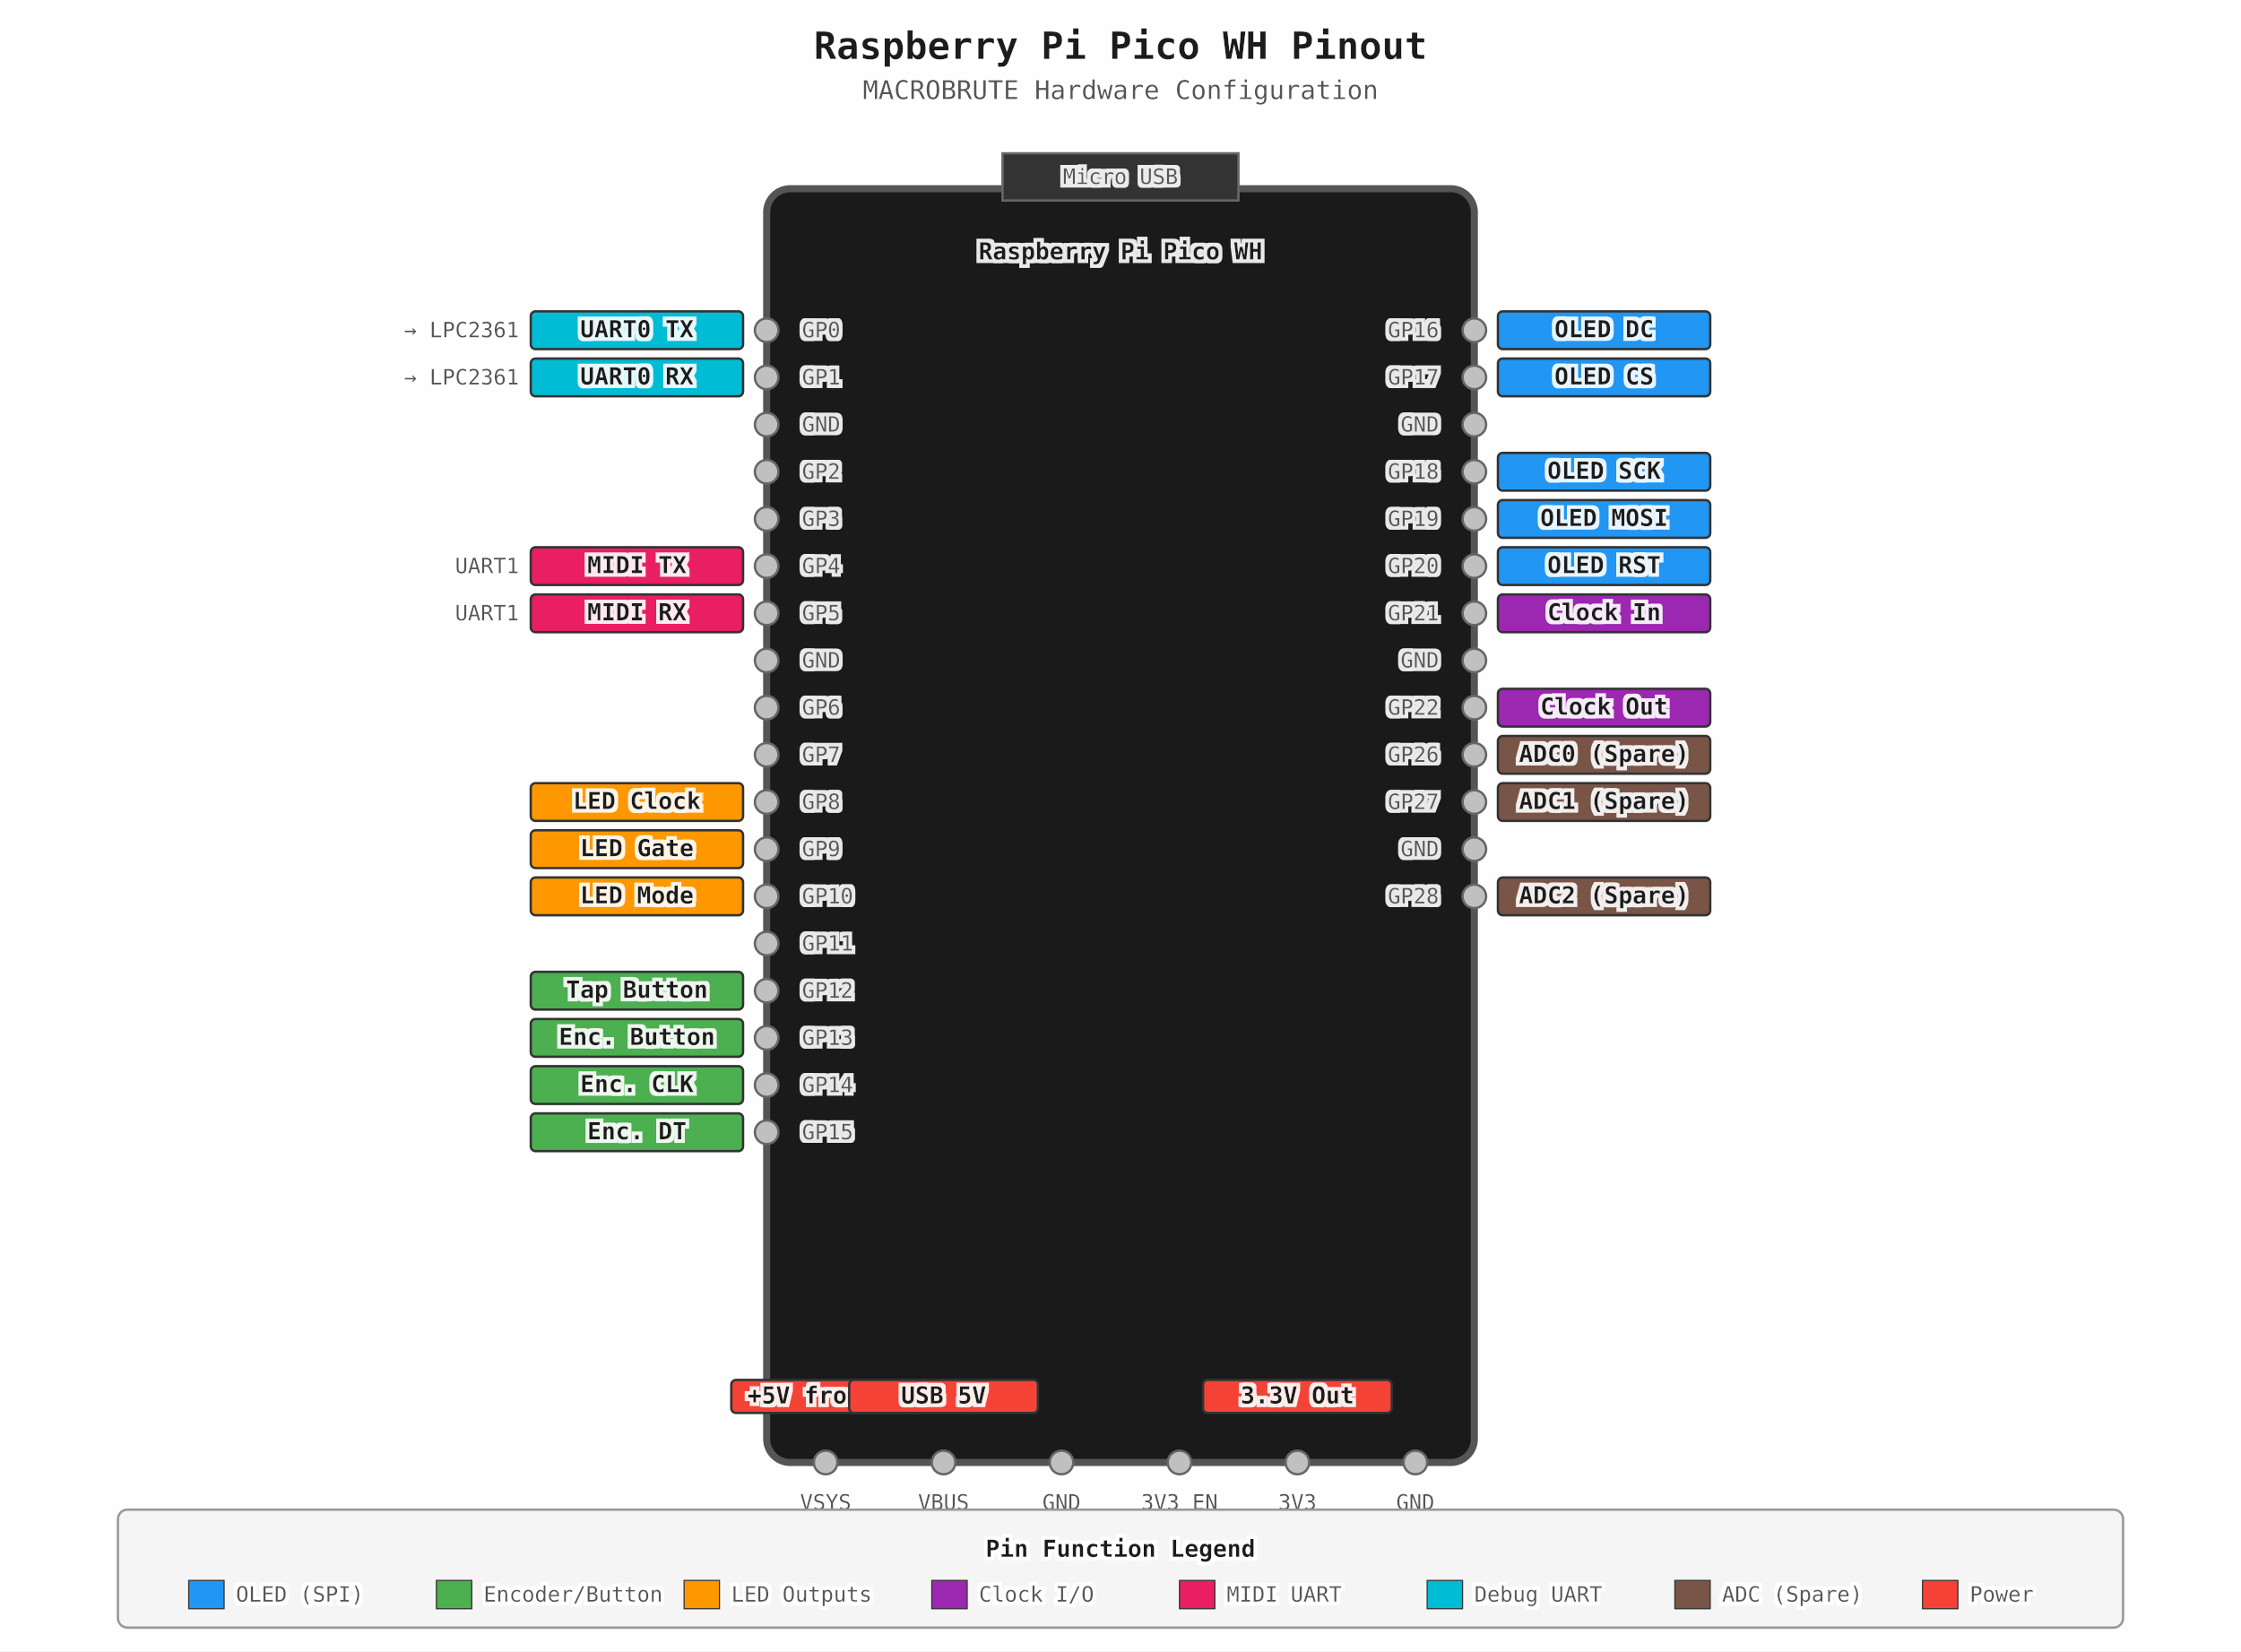
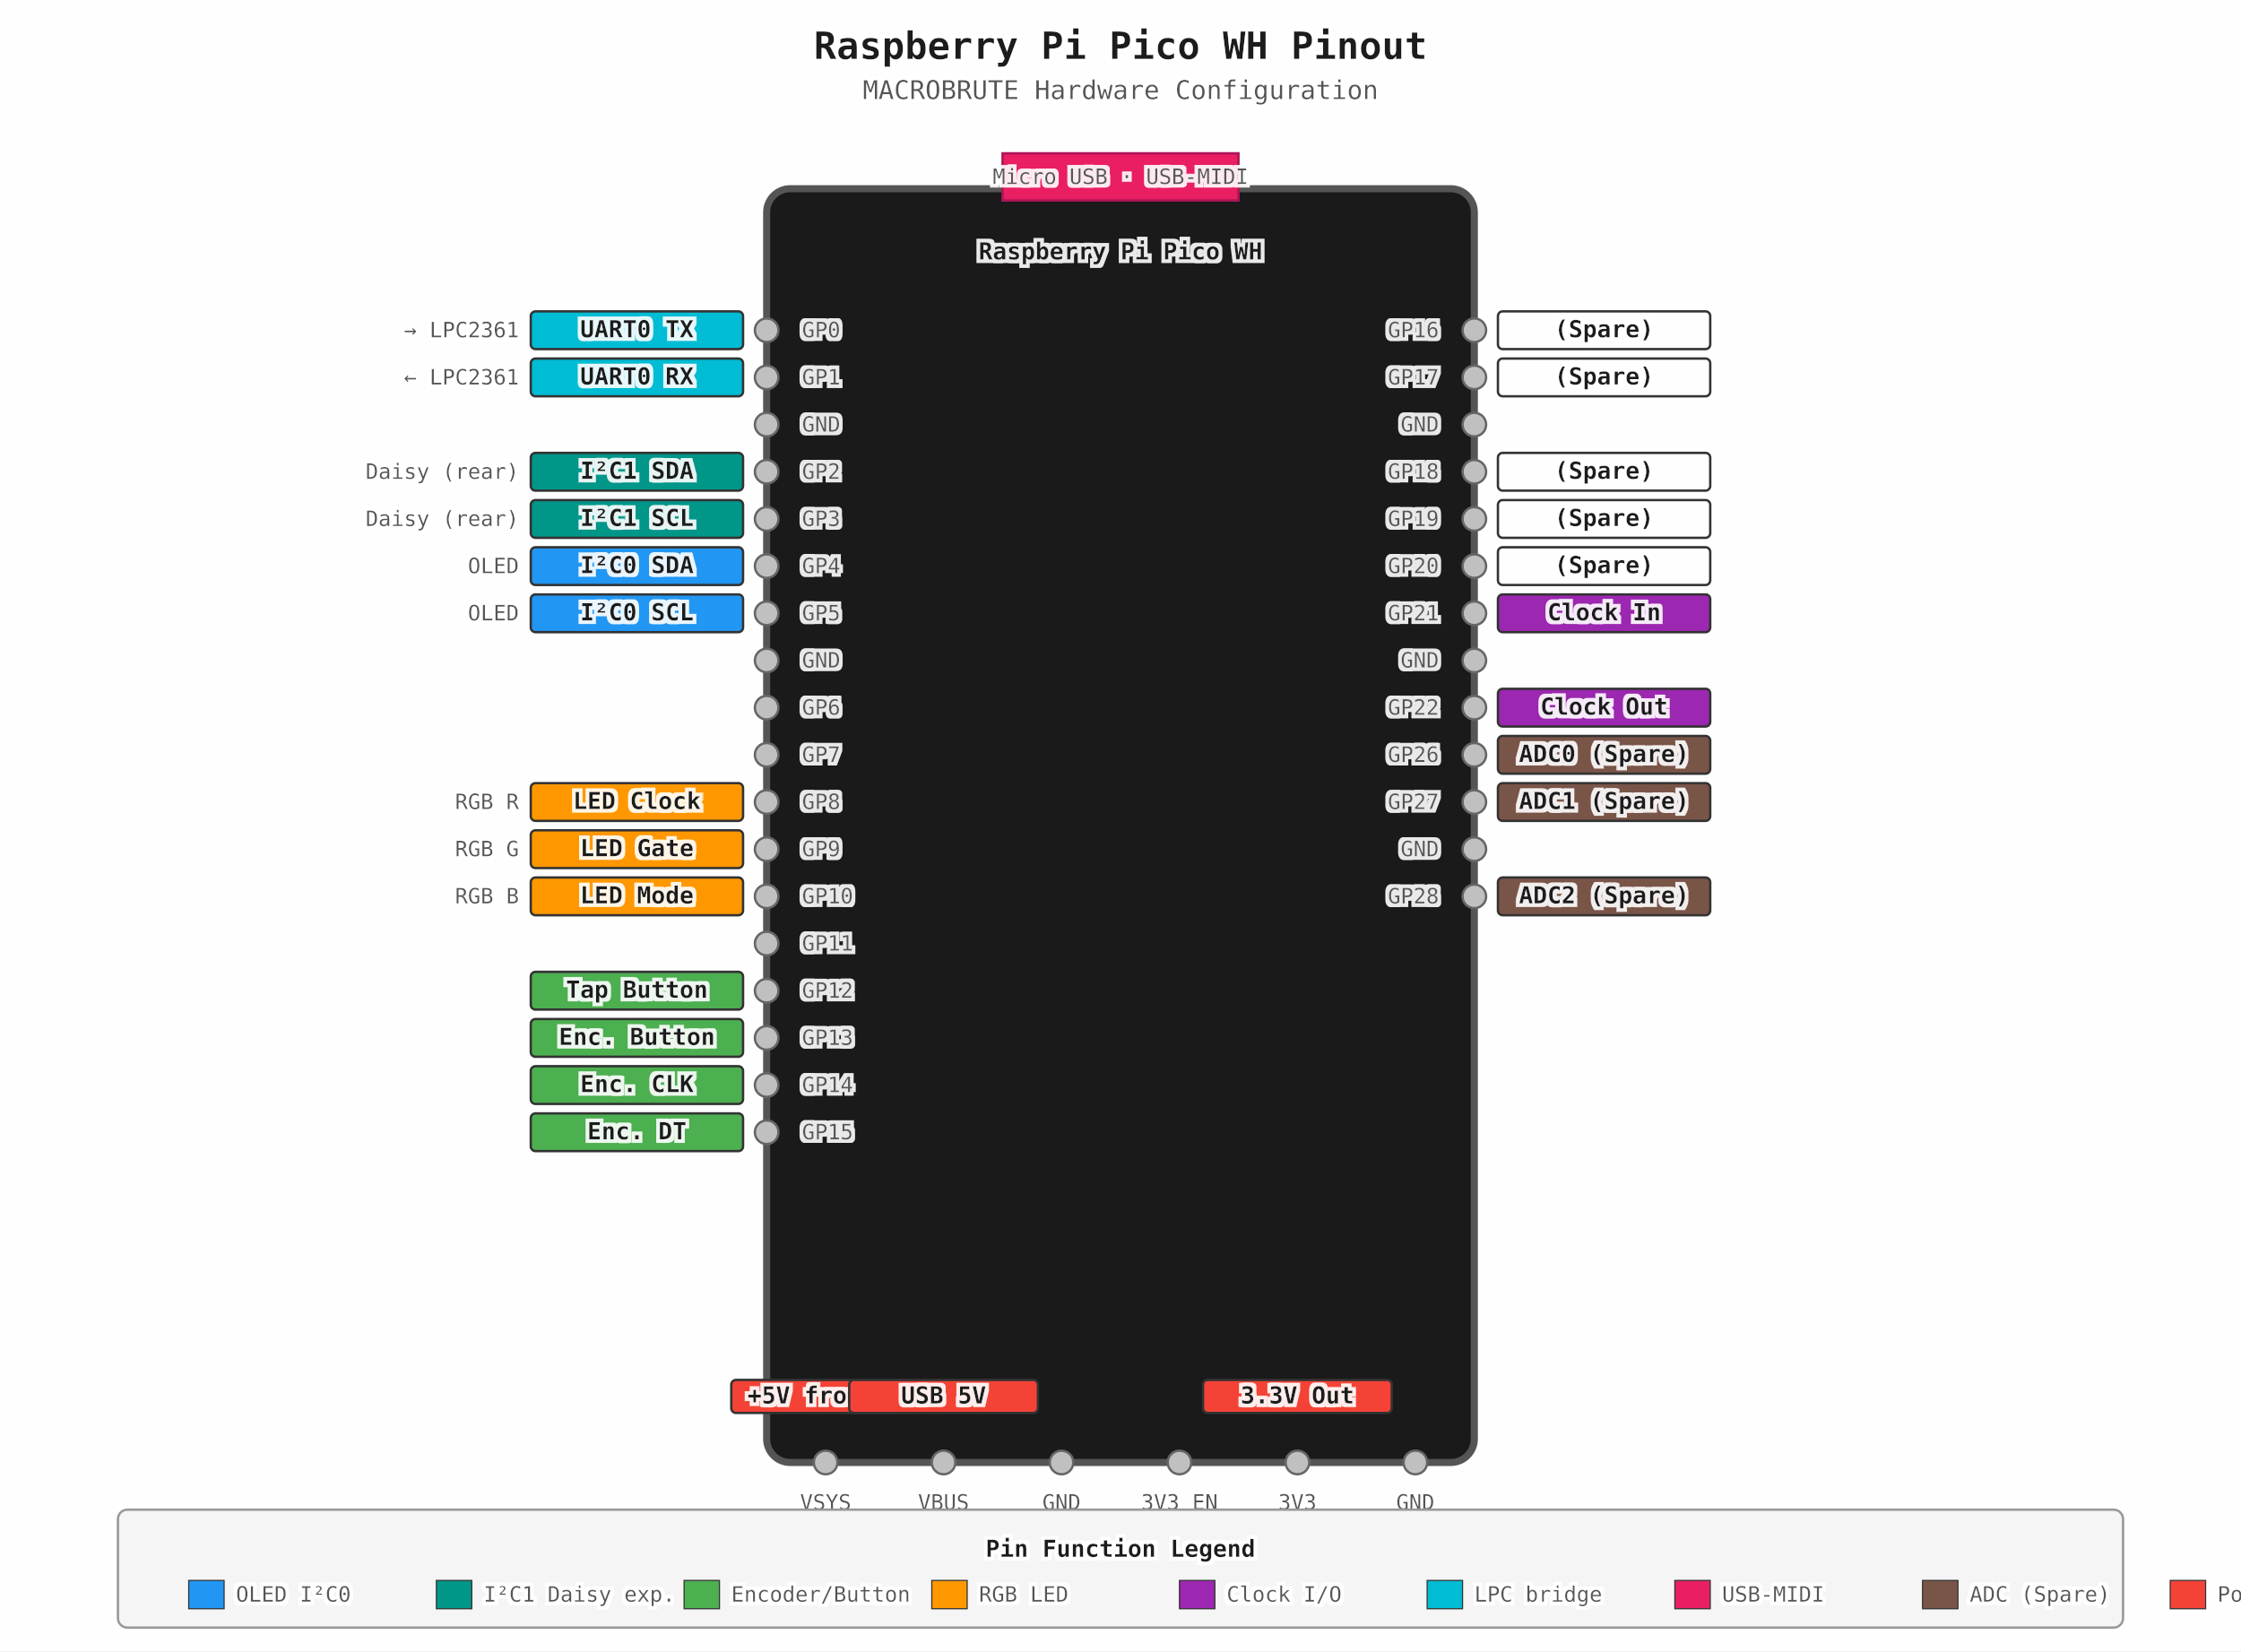
<svg xmlns="http://www.w3.org/2000/svg" viewBox="0 0 950 700" width="950" height="700">
  <defs>
    <filter id="textshadow" x="-20%" y="-20%" width="140%" height="140%">
      <feFlood flood-color="white" flood-opacity="0.9" result="bg" />
      <feMorphology in="SourceGraphic" operator="dilate" radius="1.5" result="dilated" />
      <feComposite in="bg" in2="dilated" operator="in" result="shadow" />
      <feMerge>
        <feMergeNode in="shadow" />
        <feMergeNode in="SourceGraphic" />
      </feMerge>
    </filter>
    <style>
    .title { font: bold 16px "SF Mono", Consolas, monospace; fill: #1a1a1a; filter: url(#textshadow); }
    .subtitle { font: 11px "SF Mono", Consolas, monospace; fill: #555; filter: url(#textshadow); }
    .label { font: bold 10px "SF Mono", Consolas, monospace; fill: #1a1a1a; filter: url(#textshadow); }
    .value { font: 9px "SF Mono", Consolas, monospace; fill: #555; filter: url(#textshadow); }
    .pin { font: 10px "SF Mono", Consolas, monospace; fill: #555; filter: url(#textshadow); }
    .anno { font: 9px "SF Mono", Consolas, monospace; fill: #0066CC; filter: url(#textshadow); }
    .wire { stroke: #1a1a1a; stroke-width: 1.5; fill: none; transition: all 0.2s; cursor: pointer; }
    .wire:hover { stroke: #ff6600; stroke-width: 2.5; filter: drop-shadow(0 0 3px #ff6600); }
    .wire-thick { stroke: #1a1a1a; stroke-width: 2.5; fill: none; transition: all 0.2s; cursor: pointer; }
    .wire-thick:hover { stroke: #ff6600; stroke-width: 3.5; filter: drop-shadow(0 0 3px #ff6600); }
    .component { stroke: #1a1a1a; stroke-width: 1.5; fill: none; }
    .filled { fill: #1a1a1a; }
    .junction { fill: #0066CC; }
  </style>
    <marker id="arrow" markerWidth="8" markerHeight="6" refX="7" refY="3" orient="auto">
      <polygon points="0 0, 8 3, 0 6" fill="#0066CC" />
    </marker>
  </defs>
  <rect width="950" height="700" fill="#FEFEFE" />
  <text x="475" y="25" class="title" text-anchor="middle">Raspberry Pi Pico WH Pinout</text>
  <text x="475" y="42" class="subtitle" text-anchor="middle">MACROBRUTE Hardware Configuration</text>
  <rect x="325" y="80" width="300" height="540" fill="#1a1a1a" stroke="#555" stroke-width="3" rx="10" />
  <text x="475.0" y="110" class="label" text-anchor="middle" fill="#FFF" font-size="14">Raspberry Pi Pico WH</text>
-   <rect x="425" y="65" width="100" height="20" fill="#333" stroke="#666" stroke-width="1" />
-   <text x="475" y="78" class="value" text-anchor="middle" fill="#CCC" font-size="8">Micro USB</text>
+   <rect x="425" y="65" width="100" height="20" fill="#E91E63" stroke="#AD1457" stroke-width="1" />
+   <text x="475" y="78" class="value" text-anchor="middle" fill="#FFF" font-size="9">Micro USB · USB-MIDI</text>
  <circle cx="325" cy="140" r="5" fill="#C0C0C0" stroke="#666" stroke-width="1" />
  <text x="340" y="143" class="value" fill="#AAA" font-size="7">GP0</text>
  <rect x="225" y="132" width="90" height="16" fill="#00BCD4" stroke="#333" stroke-width="1" rx="2" />
  <text x="270.0" y="143" class="label" text-anchor="middle" fill="#FFF" font-size="7">UART0 TX</text>
  <text x="220" y="143" class="value" text-anchor="end" fill="#666" font-size="8">→ LPC2361</text>
  <circle cx="325" cy="160" r="5" fill="#C0C0C0" stroke="#666" stroke-width="1" />
  <text x="340" y="163" class="value" fill="#AAA" font-size="7">GP1</text>
  <rect x="225" y="152" width="90" height="16" fill="#00BCD4" stroke="#333" stroke-width="1" rx="2" />
  <text x="270.0" y="163" class="label" text-anchor="middle" fill="#FFF" font-size="7">UART0 RX</text>
-   <text x="220" y="163" class="value" text-anchor="end" fill="#666" font-size="8">→ LPC2361</text>
+   <text x="220" y="163" class="value" text-anchor="end" fill="#666" font-size="8">← LPC2361</text>
  <circle cx="325" cy="180" r="5" fill="#C0C0C0" stroke="#666" stroke-width="1" />
  <text x="340" y="183" class="value" fill="#AAA" font-size="7">GND</text>
  <circle cx="325" cy="200" r="5" fill="#C0C0C0" stroke="#666" stroke-width="1" />
  <text x="340" y="203" class="value" fill="#AAA" font-size="7">GP2</text>
+   <rect x="225" y="192" width="90" height="16" fill="#009688" stroke="#333" stroke-width="1" rx="2" />
+   <text x="270.0" y="203" class="label" text-anchor="middle" fill="#FFF" font-size="7">I²C1 SDA</text>
+   <text x="220" y="203" class="value" text-anchor="end" fill="#666" font-size="8">Daisy (rear)</text>
  <circle cx="325" cy="220" r="5" fill="#C0C0C0" stroke="#666" stroke-width="1" />
  <text x="340" y="223" class="value" fill="#AAA" font-size="7">GP3</text>
+   <rect x="225" y="212" width="90" height="16" fill="#009688" stroke="#333" stroke-width="1" rx="2" />
+   <text x="270.0" y="223" class="label" text-anchor="middle" fill="#FFF" font-size="7">I²C1 SCL</text>
+   <text x="220" y="223" class="value" text-anchor="end" fill="#666" font-size="8">Daisy (rear)</text>
  <circle cx="325" cy="240" r="5" fill="#C0C0C0" stroke="#666" stroke-width="1" />
  <text x="340" y="243" class="value" fill="#AAA" font-size="7">GP4</text>
-   <rect x="225" y="232" width="90" height="16" fill="#E91E63" stroke="#333" stroke-width="1" rx="2" />
-   <text x="270.0" y="243" class="label" text-anchor="middle" fill="#FFF" font-size="7">MIDI TX</text>
-   <text x="220" y="243" class="value" text-anchor="end" fill="#666" font-size="8">UART1</text>
+   <rect x="225" y="232" width="90" height="16" fill="#2196F3" stroke="#333" stroke-width="1" rx="2" />
+   <text x="270.0" y="243" class="label" text-anchor="middle" fill="#FFF" font-size="7">I²C0 SDA</text>
+   <text x="220" y="243" class="value" text-anchor="end" fill="#666" font-size="8">OLED</text>
  <circle cx="325" cy="260" r="5" fill="#C0C0C0" stroke="#666" stroke-width="1" />
  <text x="340" y="263" class="value" fill="#AAA" font-size="7">GP5</text>
-   <rect x="225" y="252" width="90" height="16" fill="#E91E63" stroke="#333" stroke-width="1" rx="2" />
-   <text x="270.0" y="263" class="label" text-anchor="middle" fill="#FFF" font-size="7">MIDI RX</text>
-   <text x="220" y="263" class="value" text-anchor="end" fill="#666" font-size="8">UART1</text>
+   <rect x="225" y="252" width="90" height="16" fill="#2196F3" stroke="#333" stroke-width="1" rx="2" />
+   <text x="270.0" y="263" class="label" text-anchor="middle" fill="#FFF" font-size="7">I²C0 SCL</text>
+   <text x="220" y="263" class="value" text-anchor="end" fill="#666" font-size="8">OLED</text>
  <circle cx="325" cy="280" r="5" fill="#C0C0C0" stroke="#666" stroke-width="1" />
  <text x="340" y="283" class="value" fill="#AAA" font-size="7">GND</text>
  <circle cx="325" cy="300" r="5" fill="#C0C0C0" stroke="#666" stroke-width="1" />
  <text x="340" y="303" class="value" fill="#AAA" font-size="7">GP6</text>
  <circle cx="325" cy="320" r="5" fill="#C0C0C0" stroke="#666" stroke-width="1" />
  <text x="340" y="323" class="value" fill="#AAA" font-size="7">GP7</text>
  <circle cx="325" cy="340" r="5" fill="#C0C0C0" stroke="#666" stroke-width="1" />
  <text x="340" y="343" class="value" fill="#AAA" font-size="7">GP8</text>
  <rect x="225" y="332" width="90" height="16" fill="#FF9800" stroke="#333" stroke-width="1" rx="2" />
  <text x="270.0" y="343" class="label" text-anchor="middle" fill="#FFF" font-size="7">LED Clock</text>
+   <text x="220" y="343" class="value" text-anchor="end" fill="#666" font-size="8">RGB R</text>
  <circle cx="325" cy="360" r="5" fill="#C0C0C0" stroke="#666" stroke-width="1" />
  <text x="340" y="363" class="value" fill="#AAA" font-size="7">GP9</text>
  <rect x="225" y="352" width="90" height="16" fill="#FF9800" stroke="#333" stroke-width="1" rx="2" />
  <text x="270.0" y="363" class="label" text-anchor="middle" fill="#FFF" font-size="7">LED Gate</text>
+   <text x="220" y="363" class="value" text-anchor="end" fill="#666" font-size="8">RGB G</text>
  <circle cx="325" cy="380" r="5" fill="#C0C0C0" stroke="#666" stroke-width="1" />
  <text x="340" y="383" class="value" fill="#AAA" font-size="7">GP10</text>
  <rect x="225" y="372" width="90" height="16" fill="#FF9800" stroke="#333" stroke-width="1" rx="2" />
  <text x="270.0" y="383" class="label" text-anchor="middle" fill="#FFF" font-size="7">LED Mode</text>
+   <text x="220" y="383" class="value" text-anchor="end" fill="#666" font-size="8">RGB B</text>
  <circle cx="325" cy="400" r="5" fill="#C0C0C0" stroke="#666" stroke-width="1" />
  <text x="340" y="403" class="value" fill="#AAA" font-size="7">GP11</text>
  <circle cx="325" cy="420" r="5" fill="#C0C0C0" stroke="#666" stroke-width="1" />
  <text x="340" y="423" class="value" fill="#AAA" font-size="7">GP12</text>
  <rect x="225" y="412" width="90" height="16" fill="#4CAF50" stroke="#333" stroke-width="1" rx="2" />
  <text x="270.0" y="423" class="label" text-anchor="middle" fill="#FFF" font-size="7">Tap Button</text>
  <circle cx="325" cy="440" r="5" fill="#C0C0C0" stroke="#666" stroke-width="1" />
  <text x="340" y="443" class="value" fill="#AAA" font-size="7">GP13</text>
  <rect x="225" y="432" width="90" height="16" fill="#4CAF50" stroke="#333" stroke-width="1" rx="2" />
  <text x="270.0" y="443" class="label" text-anchor="middle" fill="#FFF" font-size="7">Enc. Button</text>
  <circle cx="325" cy="460" r="5" fill="#C0C0C0" stroke="#666" stroke-width="1" />
  <text x="340" y="463" class="value" fill="#AAA" font-size="7">GP14</text>
  <rect x="225" y="452" width="90" height="16" fill="#4CAF50" stroke="#333" stroke-width="1" rx="2" />
  <text x="270.0" y="463" class="label" text-anchor="middle" fill="#FFF" font-size="7">Enc. CLK</text>
  <circle cx="325" cy="480" r="5" fill="#C0C0C0" stroke="#666" stroke-width="1" />
  <text x="340" y="483" class="value" fill="#AAA" font-size="7">GP15</text>
  <rect x="225" y="472" width="90" height="16" fill="#4CAF50" stroke="#333" stroke-width="1" rx="2" />
  <text x="270.0" y="483" class="label" text-anchor="middle" fill="#FFF" font-size="7">Enc. DT</text>
  <circle cx="625" cy="140" r="5" fill="#C0C0C0" stroke="#666" stroke-width="1" />
  <text x="610" y="143" class="value" text-anchor="end" fill="#AAA" font-size="7">GP16</text>
-   <rect x="635" y="132" width="90" height="16" fill="#2196F3" stroke="#333" stroke-width="1" rx="2" />
-   <text x="680.0" y="143" class="label" text-anchor="middle" fill="#FFF" font-size="7">OLED DC</text>
+   <rect x="635" y="132" width="90" height="16" fill="None" stroke="#333" stroke-width="1" rx="2" />
+   <text x="680.0" y="143" class="label" text-anchor="middle" fill="#FFF" font-size="7">(Spare)</text>
  <circle cx="625" cy="160" r="5" fill="#C0C0C0" stroke="#666" stroke-width="1" />
  <text x="610" y="163" class="value" text-anchor="end" fill="#AAA" font-size="7">GP17</text>
-   <rect x="635" y="152" width="90" height="16" fill="#2196F3" stroke="#333" stroke-width="1" rx="2" />
-   <text x="680.0" y="163" class="label" text-anchor="middle" fill="#FFF" font-size="7">OLED CS</text>
+   <rect x="635" y="152" width="90" height="16" fill="None" stroke="#333" stroke-width="1" rx="2" />
+   <text x="680.0" y="163" class="label" text-anchor="middle" fill="#FFF" font-size="7">(Spare)</text>
  <circle cx="625" cy="180" r="5" fill="#C0C0C0" stroke="#666" stroke-width="1" />
  <text x="610" y="183" class="value" text-anchor="end" fill="#AAA" font-size="7">GND</text>
  <circle cx="625" cy="200" r="5" fill="#C0C0C0" stroke="#666" stroke-width="1" />
  <text x="610" y="203" class="value" text-anchor="end" fill="#AAA" font-size="7">GP18</text>
-   <rect x="635" y="192" width="90" height="16" fill="#2196F3" stroke="#333" stroke-width="1" rx="2" />
-   <text x="680.0" y="203" class="label" text-anchor="middle" fill="#FFF" font-size="7">OLED SCK</text>
+   <rect x="635" y="192" width="90" height="16" fill="None" stroke="#333" stroke-width="1" rx="2" />
+   <text x="680.0" y="203" class="label" text-anchor="middle" fill="#FFF" font-size="7">(Spare)</text>
  <circle cx="625" cy="220" r="5" fill="#C0C0C0" stroke="#666" stroke-width="1" />
  <text x="610" y="223" class="value" text-anchor="end" fill="#AAA" font-size="7">GP19</text>
-   <rect x="635" y="212" width="90" height="16" fill="#2196F3" stroke="#333" stroke-width="1" rx="2" />
-   <text x="680.0" y="223" class="label" text-anchor="middle" fill="#FFF" font-size="7">OLED MOSI</text>
+   <rect x="635" y="212" width="90" height="16" fill="None" stroke="#333" stroke-width="1" rx="2" />
+   <text x="680.0" y="223" class="label" text-anchor="middle" fill="#FFF" font-size="7">(Spare)</text>
  <circle cx="625" cy="240" r="5" fill="#C0C0C0" stroke="#666" stroke-width="1" />
  <text x="610" y="243" class="value" text-anchor="end" fill="#AAA" font-size="7">GP20</text>
-   <rect x="635" y="232" width="90" height="16" fill="#2196F3" stroke="#333" stroke-width="1" rx="2" />
-   <text x="680.0" y="243" class="label" text-anchor="middle" fill="#FFF" font-size="7">OLED RST</text>
+   <rect x="635" y="232" width="90" height="16" fill="None" stroke="#333" stroke-width="1" rx="2" />
+   <text x="680.0" y="243" class="label" text-anchor="middle" fill="#FFF" font-size="7">(Spare)</text>
  <circle cx="625" cy="260" r="5" fill="#C0C0C0" stroke="#666" stroke-width="1" />
  <text x="610" y="263" class="value" text-anchor="end" fill="#AAA" font-size="7">GP21</text>
  <rect x="635" y="252" width="90" height="16" fill="#9C27B0" stroke="#333" stroke-width="1" rx="2" />
  <text x="680.0" y="263" class="label" text-anchor="middle" fill="#FFF" font-size="7">Clock In</text>
  <circle cx="625" cy="280" r="5" fill="#C0C0C0" stroke="#666" stroke-width="1" />
  <text x="610" y="283" class="value" text-anchor="end" fill="#AAA" font-size="7">GND</text>
  <circle cx="625" cy="300" r="5" fill="#C0C0C0" stroke="#666" stroke-width="1" />
  <text x="610" y="303" class="value" text-anchor="end" fill="#AAA" font-size="7">GP22</text>
  <rect x="635" y="292" width="90" height="16" fill="#9C27B0" stroke="#333" stroke-width="1" rx="2" />
  <text x="680.0" y="303" class="label" text-anchor="middle" fill="#FFF" font-size="7">Clock Out</text>
  <circle cx="625" cy="320" r="5" fill="#C0C0C0" stroke="#666" stroke-width="1" />
  <text x="610" y="323" class="value" text-anchor="end" fill="#AAA" font-size="7">GP26</text>
  <rect x="635" y="312" width="90" height="16" fill="#795548" stroke="#333" stroke-width="1" rx="2" />
  <text x="680.0" y="323" class="label" text-anchor="middle" fill="#FFF" font-size="7">ADC0 (Spare)</text>
  <circle cx="625" cy="340" r="5" fill="#C0C0C0" stroke="#666" stroke-width="1" />
  <text x="610" y="343" class="value" text-anchor="end" fill="#AAA" font-size="7">GP27</text>
  <rect x="635" y="332" width="90" height="16" fill="#795548" stroke="#333" stroke-width="1" rx="2" />
  <text x="680.0" y="343" class="label" text-anchor="middle" fill="#FFF" font-size="7">ADC1 (Spare)</text>
  <circle cx="625" cy="360" r="5" fill="#C0C0C0" stroke="#666" stroke-width="1" />
  <text x="610" y="363" class="value" text-anchor="end" fill="#AAA" font-size="7">GND</text>
  <circle cx="625" cy="380" r="5" fill="#C0C0C0" stroke="#666" stroke-width="1" />
  <text x="610" y="383" class="value" text-anchor="end" fill="#AAA" font-size="7">GP28</text>
  <rect x="635" y="372" width="90" height="16" fill="#795548" stroke="#333" stroke-width="1" rx="2" />
  <text x="680.0" y="383" class="label" text-anchor="middle" fill="#FFF" font-size="7">ADC2 (Spare)</text>
  <circle cx="350.0" cy="620" r="5" fill="#C0C0C0" stroke="#666" stroke-width="1" />
  <text x="350.0" y="640" class="value" text-anchor="middle" fill="#666" font-size="7">VSYS</text>
  <rect x="310.0" y="585" width="80" height="14" fill="#F44336" stroke="#333" stroke-width="1" rx="2" />
  <text x="350.0" y="595" class="label" text-anchor="middle" fill="#FFF" font-size="8">+5V from MB</text>
  <circle cx="400.0" cy="620" r="5" fill="#C0C0C0" stroke="#666" stroke-width="1" />
  <text x="400.0" y="640" class="value" text-anchor="middle" fill="#666" font-size="7">VBUS</text>
  <rect x="360.0" y="585" width="80" height="14" fill="#F44336" stroke="#333" stroke-width="1" rx="2" />
  <text x="400.0" y="595" class="label" text-anchor="middle" fill="#FFF" font-size="8">USB 5V</text>
  <circle cx="450.0" cy="620" r="5" fill="#C0C0C0" stroke="#666" stroke-width="1" />
  <text x="450.0" y="640" class="value" text-anchor="middle" fill="#666" font-size="7">GND</text>
  <circle cx="500.0" cy="620" r="5" fill="#C0C0C0" stroke="#666" stroke-width="1" />
  <text x="500.0" y="640" class="value" text-anchor="middle" fill="#666" font-size="7">3V3_EN</text>
  <circle cx="550.0" cy="620" r="5" fill="#C0C0C0" stroke="#666" stroke-width="1" />
  <text x="550.0" y="640" class="value" text-anchor="middle" fill="#666" font-size="7">3V3</text>
  <rect x="510.0" y="585" width="80" height="14" fill="#F44336" stroke="#333" stroke-width="1" rx="2" />
  <text x="550.0" y="595" class="label" text-anchor="middle" fill="#FFF" font-size="8">3.3V Out</text>
  <circle cx="600.0" cy="620" r="5" fill="#C0C0C0" stroke="#666" stroke-width="1" />
  <text x="600.0" y="640" class="value" text-anchor="middle" fill="#666" font-size="7">GND</text>
  <rect x="50" y="640" width="850" height="50" fill="#F5F5F5" stroke="#999" stroke-width="1" rx="4" />
  <text x="475" y="660" class="label" text-anchor="middle" font-size="10">Pin Function Legend</text>
  <rect x="80" y="670" width="15" height="12" fill="#2196F3" stroke="#333" stroke-width="0.5" />
-   <text x="100" y="679" class="value" font-size="7">OLED (SPI)</text>
-   <rect x="185" y="670" width="15" height="12" fill="#4CAF50" stroke="#333" stroke-width="0.5" />
-   <text x="205" y="679" class="value" font-size="7">Encoder/Button</text>
-   <rect x="290" y="670" width="15" height="12" fill="#FF9800" stroke="#333" stroke-width="0.5" />
-   <text x="310" y="679" class="value" font-size="7">LED Outputs</text>
-   <rect x="395" y="670" width="15" height="12" fill="#9C27B0" stroke="#333" stroke-width="0.5" />
-   <text x="415" y="679" class="value" font-size="7">Clock I/O</text>
-   <rect x="500" y="670" width="15" height="12" fill="#E91E63" stroke="#333" stroke-width="0.5" />
-   <text x="520" y="679" class="value" font-size="7">MIDI UART</text>
+   <text x="100" y="679" class="value" font-size="7">OLED I²C0</text>
+   <rect x="185" y="670" width="15" height="12" fill="#009688" stroke="#333" stroke-width="0.5" />
+   <text x="205" y="679" class="value" font-size="7">I²C1 Daisy exp.</text>
+   <rect x="290" y="670" width="15" height="12" fill="#4CAF50" stroke="#333" stroke-width="0.5" />
+   <text x="310" y="679" class="value" font-size="7">Encoder/Button</text>
+   <rect x="395" y="670" width="15" height="12" fill="#FF9800" stroke="#333" stroke-width="0.5" />
+   <text x="415" y="679" class="value" font-size="7">RGB LED</text>
+   <rect x="500" y="670" width="15" height="12" fill="#9C27B0" stroke="#333" stroke-width="0.5" />
+   <text x="520" y="679" class="value" font-size="7">Clock I/O</text>
  <rect x="605" y="670" width="15" height="12" fill="#00BCD4" stroke="#333" stroke-width="0.5" />
-   <text x="625" y="679" class="value" font-size="7">Debug UART</text>
-   <rect x="710" y="670" width="15" height="12" fill="#795548" stroke="#333" stroke-width="0.5" />
-   <text x="730" y="679" class="value" font-size="7">ADC (Spare)</text>
-   <rect x="815" y="670" width="15" height="12" fill="#F44336" stroke="#333" stroke-width="0.5" />
-   <text x="835" y="679" class="value" font-size="7">Power</text>
+   <text x="625" y="679" class="value" font-size="7">LPC bridge</text>
+   <rect x="710" y="670" width="15" height="12" fill="#E91E63" stroke="#333" stroke-width="0.5" />
+   <text x="730" y="679" class="value" font-size="7">USB-MIDI</text>
+   <rect x="815" y="670" width="15" height="12" fill="#795548" stroke="#333" stroke-width="0.5" />
+   <text x="835" y="679" class="value" font-size="7">ADC (Spare)</text>
+   <rect x="920" y="670" width="15" height="12" fill="#F44336" stroke="#333" stroke-width="0.5" />
+   <text x="940" y="679" class="value" font-size="7">Power</text>
</svg>
